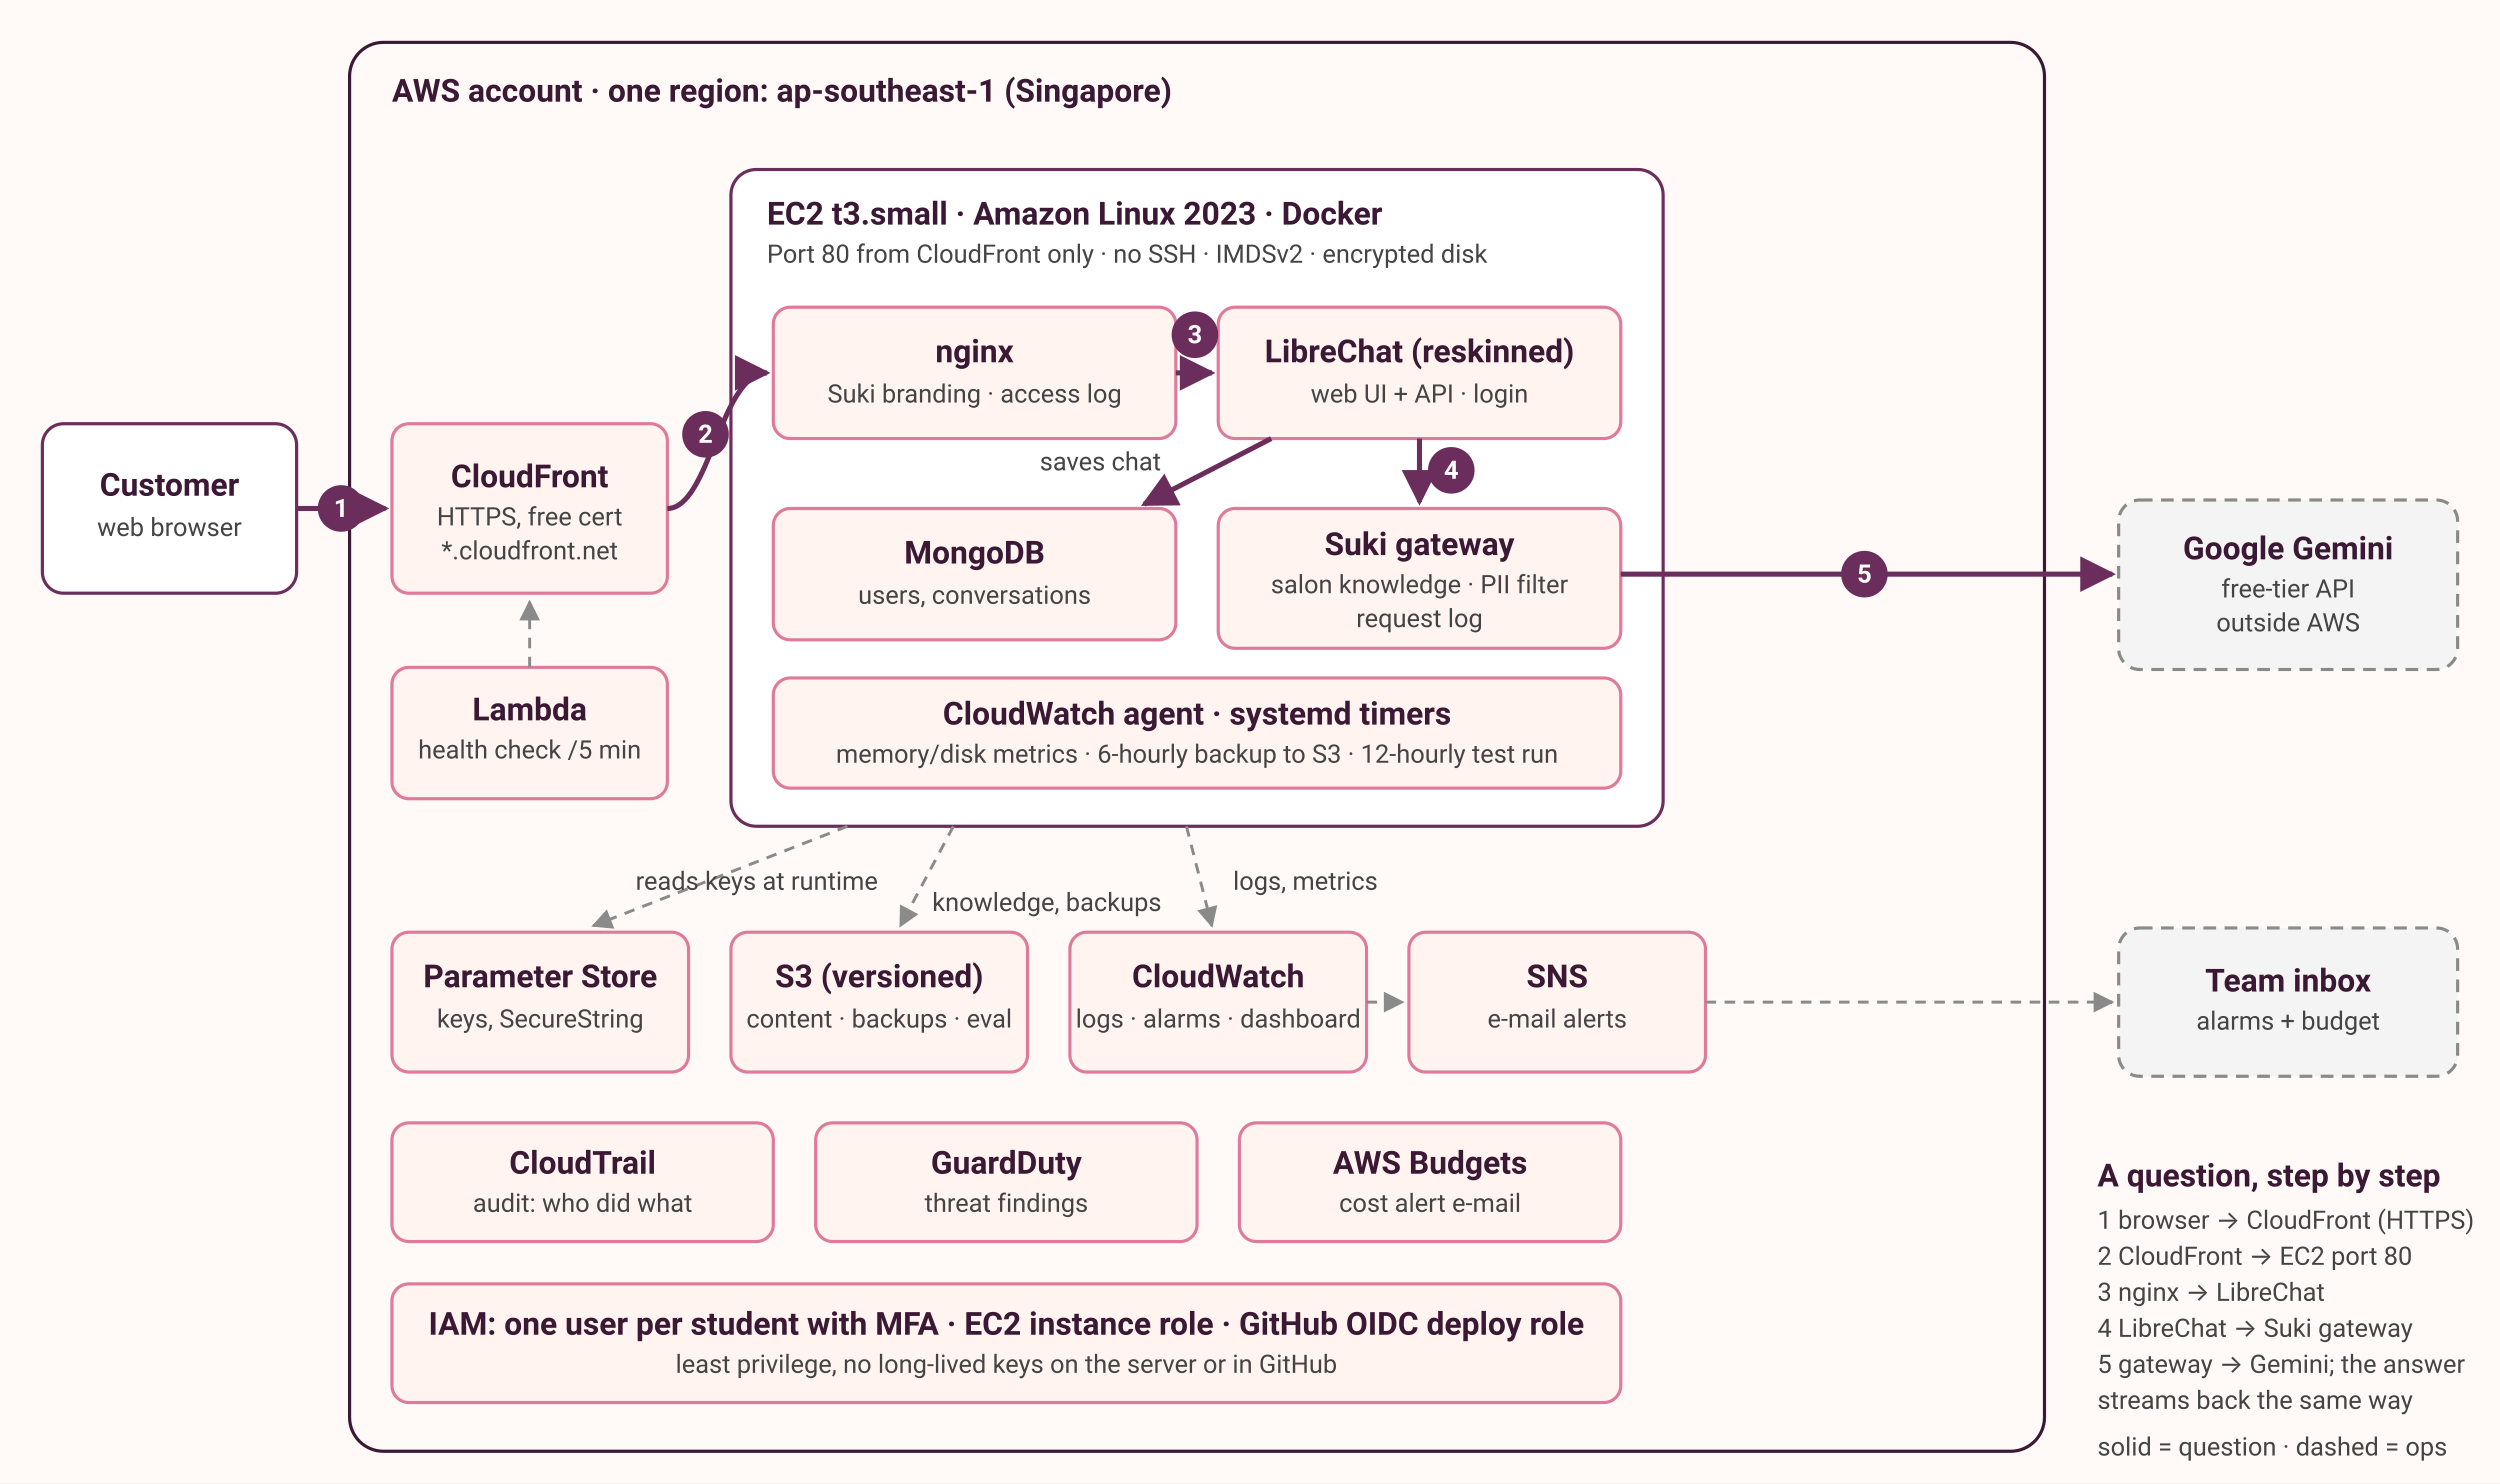
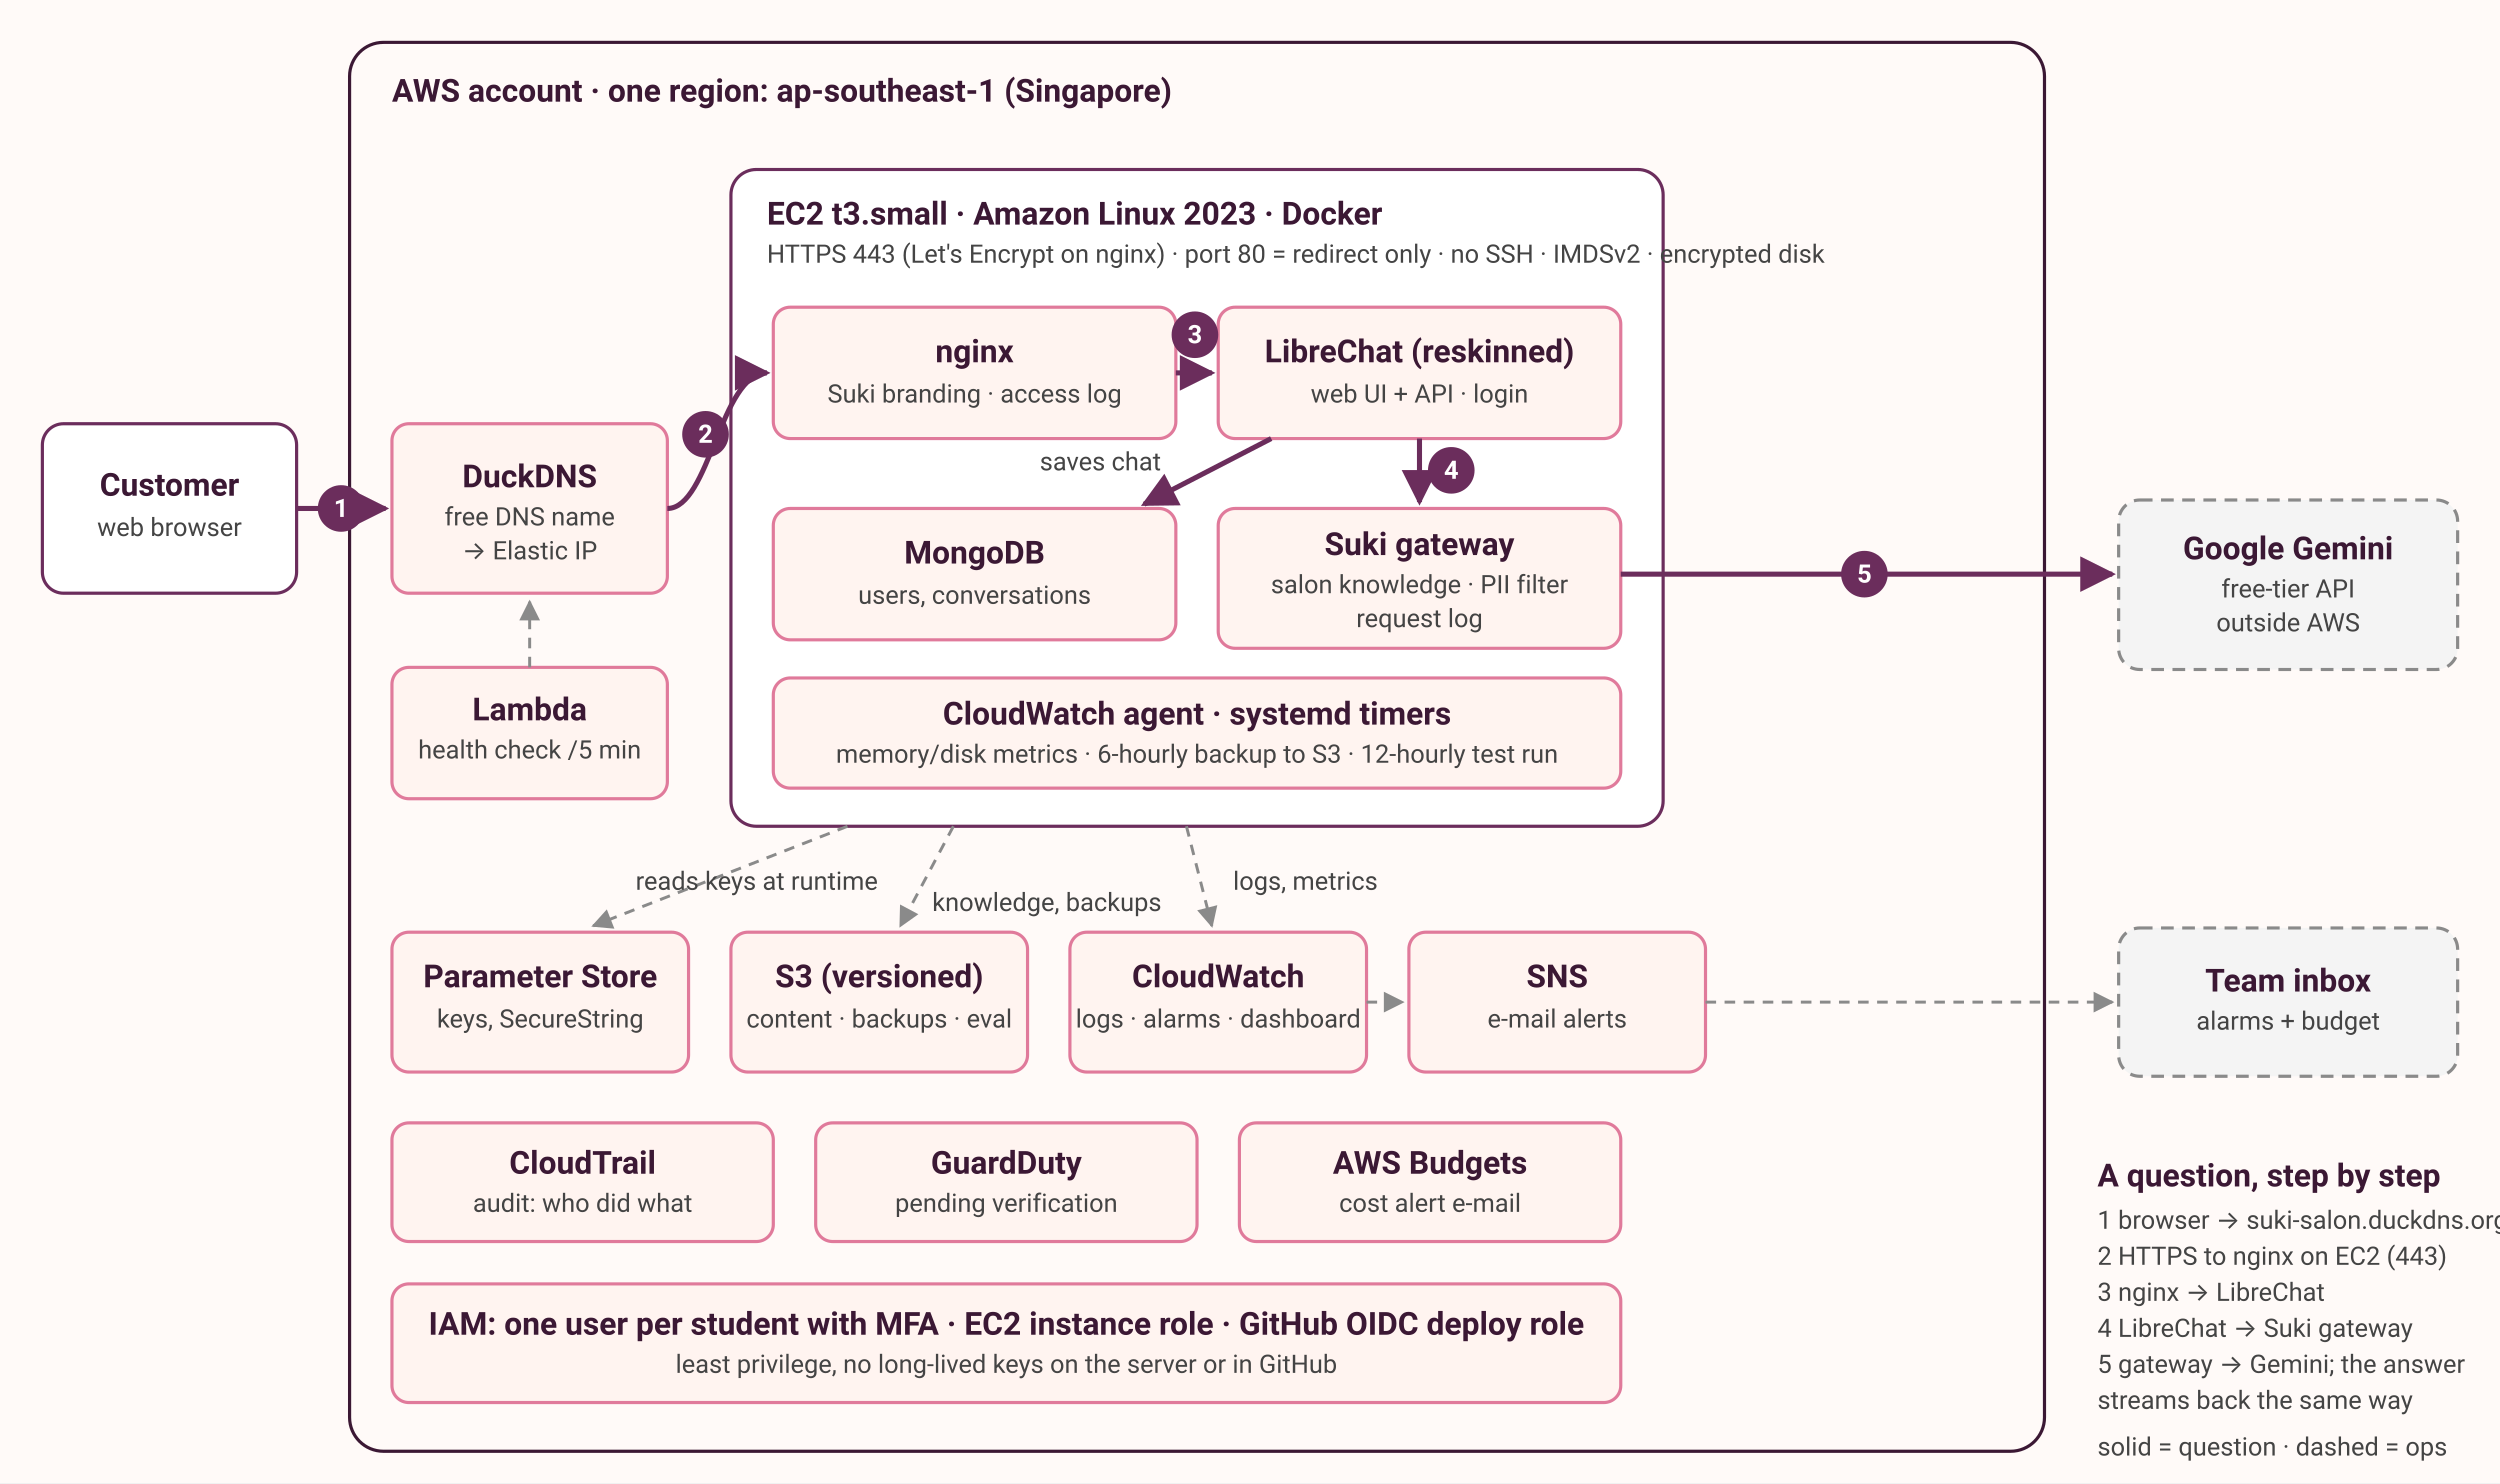
<svg xmlns="http://www.w3.org/2000/svg" viewBox="0 0 1180 700" font-family="system-ui,-apple-system,Segoe UI,Roboto,sans-serif" role="img" aria-labelledby="t d">
  <defs>
    <marker id="a" viewBox="0 0 10 10" refX="9" refY="5" markerWidth="7" markerHeight="7" orient="auto-start-reverse">
      <path d="M0 0L10 5L0 10z" fill="#6B2D5C" />
    </marker>
    <marker id="g" viewBox="0 0 10 10" refX="9" refY="5" markerWidth="7" markerHeight="7" orient="auto-start-reverse">
      <path d="M0 0L10 5L0 10z" fill="#8a8a8a" />
    </marker>
    <style>
      .box{fill:#fff;stroke:#6B2D5C;stroke-width:1.5}
      .svc{fill:#FFF4F0;stroke:#E07A9B;stroke-width:1.5}
      .ext{fill:#f4f4f4;stroke:#8a8a8a;stroke-width:1.5;stroke-dasharray:6 4}
      .h{font-size:15px;font-weight:700;fill:#3b1834}
      .s{font-size:12px;fill:#444}
      .n{font-size:12px;font-weight:700;fill:#fff}
      .flow{stroke:#6B2D5C;stroke-width:2.4;fill:none;marker-end:url(#a)}
      .ops{stroke:#8a8a8a;stroke-width:1.4;fill:none;stroke-dasharray:5 4;marker-end:url(#g)}
    </style>
  </defs>
  <rect width="1180" height="700" fill="#fffaf8" />
  <rect x="165" y="20" width="800" height="665" rx="16" fill="none" stroke="#3b1834" stroke-width="1.5" />
  <text class="h" x="185" y="48">AWS account · one region: ap-southeast-1 (Singapore)</text>
  <rect class="box" x="20" y="200" width="120" height="80" rx="10" />
  <text class="h" x="80" y="234" text-anchor="middle">Customer</text>
  <text class="s" x="80" y="253" text-anchor="middle">web browser</text>
  <rect class="svc" x="185" y="200" width="130" height="80" rx="8" />
-   <text class="h" x="250" y="230" text-anchor="middle">CloudFront</text>
-   <text class="s" x="250" y="248" text-anchor="middle">HTTPS, free cert</text>
-   <text class="s" x="250" y="264" text-anchor="middle">*.cloudfront.net</text>
+   <text class="h" x="250" y="230" text-anchor="middle">DuckDNS</text>
+   <text class="s" x="250" y="248" text-anchor="middle">free DNS name</text>
+   <text class="s" x="250" y="264" text-anchor="middle">→ Elastic IP</text>
  <rect class="svc" x="185" y="315" width="130" height="62" rx="8" />
  <text class="h" x="250" y="340" text-anchor="middle">Lambda</text>
  <text class="s" x="250" y="358" text-anchor="middle">health check /5 min</text>
  <path class="ops" d="M250 315 V284" />
  <rect class="box" x="345" y="80" width="440" height="310" rx="12" />
  <text class="h" x="362" y="106">EC2 t3.small · Amazon Linux 2023 · Docker</text>
-   <text class="s" x="362" y="124">Port 80 from CloudFront only · no SSH · IMDSv2 · encrypted disk</text>
+   <text class="s" x="362" y="124">HTTPS 443 (Let's Encrypt on nginx) · port 80 = redirect only · no SSH · IMDSv2 · encrypted disk</text>
  <rect class="svc" x="365" y="145" width="190" height="62" rx="8" />
  <text class="h" x="460" y="171" text-anchor="middle">nginx</text>
  <text class="s" x="460" y="190" text-anchor="middle">Suki branding · access log</text>
  <rect class="svc" x="575" y="145" width="190" height="62" rx="8" />
  <text class="h" x="670" y="171" text-anchor="middle">LibreChat (reskinned)</text>
  <text class="s" x="670" y="190" text-anchor="middle">web UI + API · login</text>
  <rect class="svc" x="365" y="240" width="190" height="62" rx="8" />
  <text class="h" x="460" y="266" text-anchor="middle">MongoDB</text>
  <text class="s" x="460" y="285" text-anchor="middle">users, conversations</text>
  <rect class="svc" x="575" y="240" width="190" height="66" rx="8" />
  <text class="h" x="670" y="262" text-anchor="middle">Suki gateway</text>
  <text class="s" x="670" y="280" text-anchor="middle">salon knowledge · PII filter</text>
  <text class="s" x="670" y="296" text-anchor="middle">request log</text>
  <rect class="svc" x="365" y="320" width="400" height="52" rx="8" />
  <text class="h" x="565" y="342" text-anchor="middle">CloudWatch agent · systemd timers</text>
  <text class="s" x="565" y="360" text-anchor="middle">memory/disk metrics · 6-hourly backup to S3 · 12-hourly test run</text>
  <rect class="ext" x="1000" y="236" width="160" height="80" rx="10" />
  <text class="h" x="1080" y="264" text-anchor="middle">Google Gemini</text>
  <text class="s" x="1080" y="282" text-anchor="middle">free-tier API</text>
  <text class="s" x="1080" y="298" text-anchor="middle">outside AWS</text>
  <path class="flow" d="M140 240 H182" />
  <path class="flow" d="M315 240 C335 240 340 176 362 176" />
  <path class="flow" d="M555 176 H572" />
  <path class="flow" d="M670 207 V237" />
  <path class="flow" d="M765 271 H997" />
  <path class="flow" d="M600 207 L540 238" stroke-dasharray="0" />
  <circle cx="161" cy="240" r="11" fill="#6B2D5C" />
  <text class="n" x="161" y="244" text-anchor="middle">1</text>
  <circle cx="333" cy="205" r="11" fill="#6B2D5C" />
  <text class="n" x="333" y="209" text-anchor="middle">2</text>
  <circle cx="564" cy="158" r="11" fill="#6B2D5C" />
  <text class="n" x="564" y="162" text-anchor="middle">3</text>
  <circle cx="685" cy="222" r="11" fill="#6B2D5C" />
  <text class="n" x="685" y="226" text-anchor="middle">4</text>
  <circle cx="880" cy="271" r="11" fill="#6B2D5C" />
  <text class="n" x="880" y="275" text-anchor="middle">5</text>
  <text class="s" x="548" y="222" text-anchor="end">saves chat</text>
  <rect class="svc" x="185" y="440" width="140" height="66" rx="8" />
  <text class="h" x="255" y="466" text-anchor="middle">Parameter Store</text>
  <text class="s" x="255" y="485" text-anchor="middle">keys, SecureString</text>
  <rect class="svc" x="345" y="440" width="140" height="66" rx="8" />
  <text class="h" x="415" y="466" text-anchor="middle">S3 (versioned)</text>
  <text class="s" x="415" y="485" text-anchor="middle">content · backups · eval</text>
  <rect class="svc" x="505" y="440" width="140" height="66" rx="8" />
  <text class="h" x="575" y="466" text-anchor="middle">CloudWatch</text>
  <text class="s" x="575" y="485" text-anchor="middle">logs · alarms · dashboard</text>
  <rect class="svc" x="665" y="440" width="140" height="66" rx="8" />
  <text class="h" x="735" y="466" text-anchor="middle">SNS</text>
  <text class="s" x="735" y="485" text-anchor="middle">e-mail alerts</text>
  <path class="ops" d="M400 390 L280 437" />
  <path class="ops" d="M450 390 L425 437" />
  <path class="ops" d="M560 390 L572 437" />
  <path class="ops" d="M645 473 H662" />
  <path class="ops" d="M805 473 H997" />
  <text class="s" x="300" y="420">reads keys at runtime</text>
  <text class="s" x="440" y="430">knowledge, backups</text>
  <text class="s" x="582" y="420">logs, metrics</text>
  <rect class="svc" x="185" y="530" width="180" height="56" rx="8" />
  <text class="h" x="275" y="554" text-anchor="middle">CloudTrail</text>
  <text class="s" x="275" y="572" text-anchor="middle">audit: who did what</text>
  <rect class="svc" x="385" y="530" width="180" height="56" rx="8" />
  <text class="h" x="475" y="554" text-anchor="middle">GuardDuty</text>
-   <text class="s" x="475" y="572" text-anchor="middle">threat findings</text>
+   <text class="s" x="475" y="572" text-anchor="middle">pending verification</text>
  <rect class="svc" x="585" y="530" width="180" height="56" rx="8" />
  <text class="h" x="675" y="554" text-anchor="middle">AWS Budgets</text>
  <text class="s" x="675" y="572" text-anchor="middle">cost alert e-mail</text>
  <rect class="svc" x="185" y="606" width="580" height="56" rx="8" />
  <text class="h" x="475" y="630" text-anchor="middle">IAM: one user per student with MFA · EC2 instance role · GitHub OIDC deploy role</text>
  <text class="s" x="475" y="648" text-anchor="middle">least privilege, no long-lived keys on the server or in GitHub</text>
  <rect class="ext" x="1000" y="438" width="160" height="70" rx="10" />
  <text class="h" x="1080" y="468" text-anchor="middle">Team inbox</text>
  <text class="s" x="1080" y="486" text-anchor="middle">alarms + budget</text>
  <text class="h" x="990" y="560">A question, step by step</text>
-   <text class="s" x="990" y="580">1 browser → CloudFront (HTTPS)</text>
-   <text class="s" x="990" y="597">2 CloudFront → EC2 port 80</text>
+   <text class="s" x="990" y="580">1 browser → suki-salon.duckdns.org</text>
+   <text class="s" x="990" y="597">2 HTTPS to nginx on EC2 (443)</text>
  <text class="s" x="990" y="614">3 nginx → LibreChat</text>
  <text class="s" x="990" y="631">4 LibreChat → Suki gateway</text>
  <text class="s" x="990" y="648">5 gateway → Gemini; the answer</text>
  <text class="s" x="990" y="665">   streams back the same way</text>
  <text class="s" x="990" y="687">solid = question · dashed = ops</text>
</svg>
